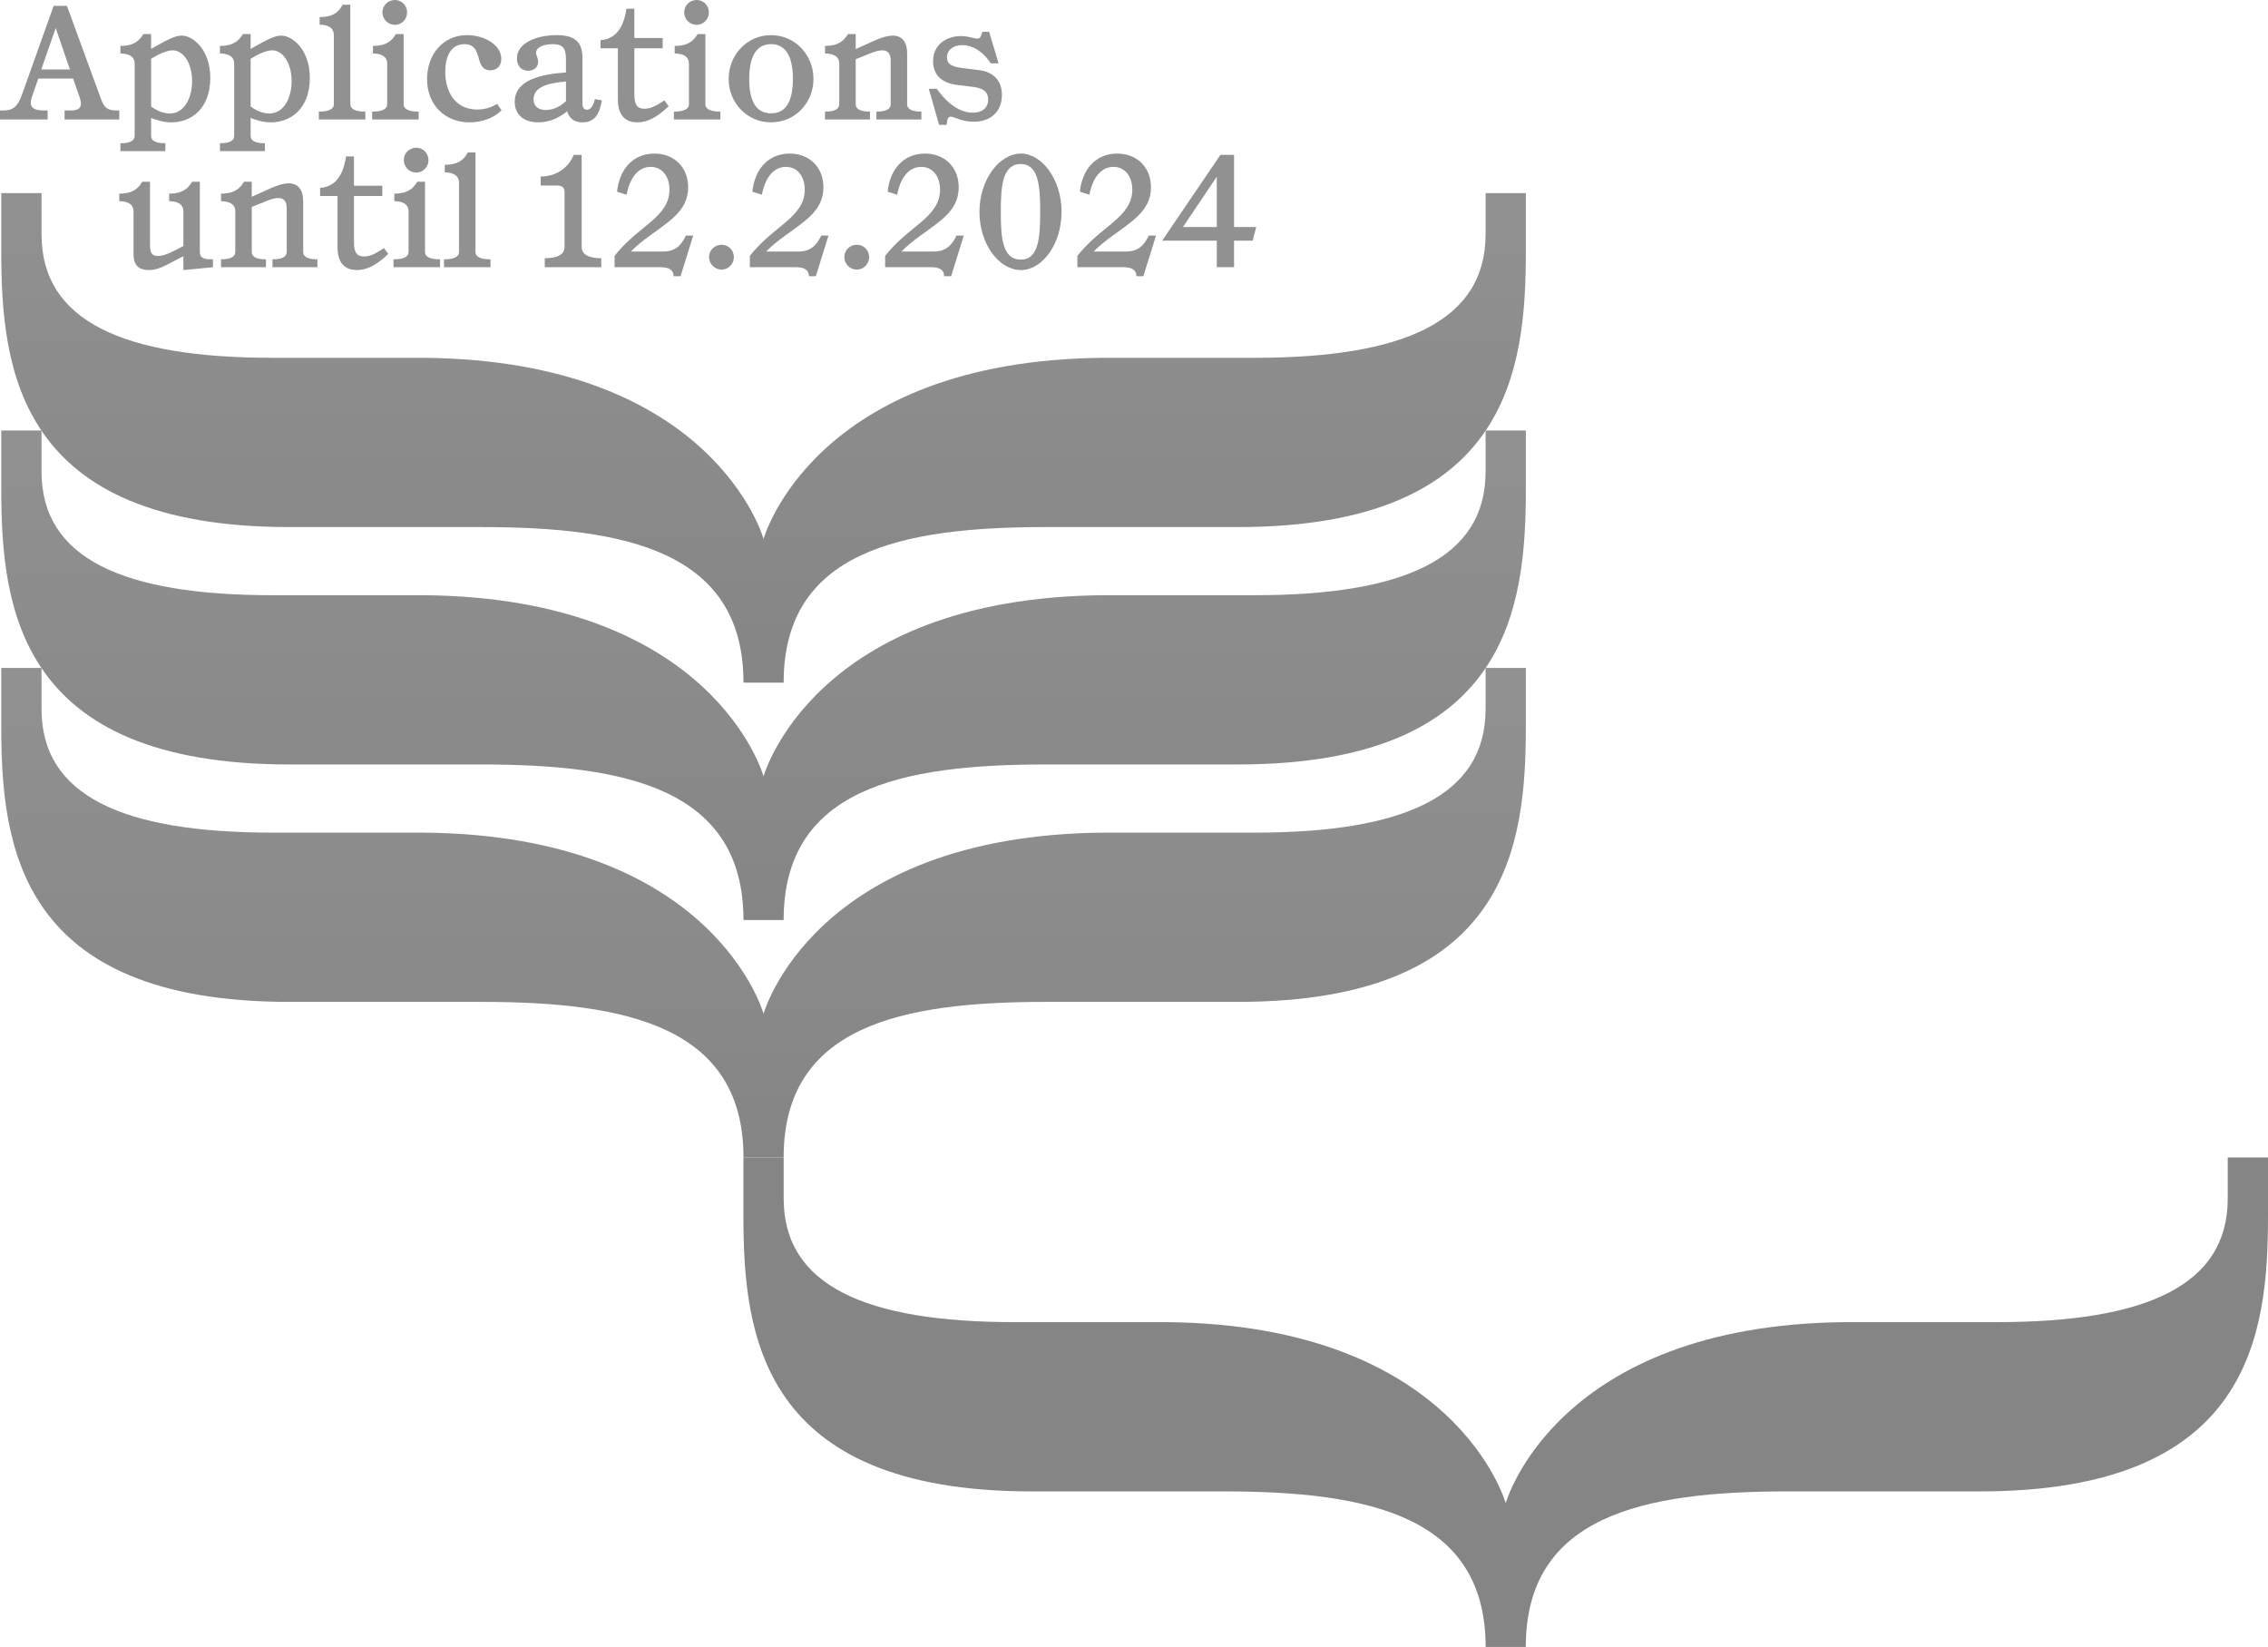
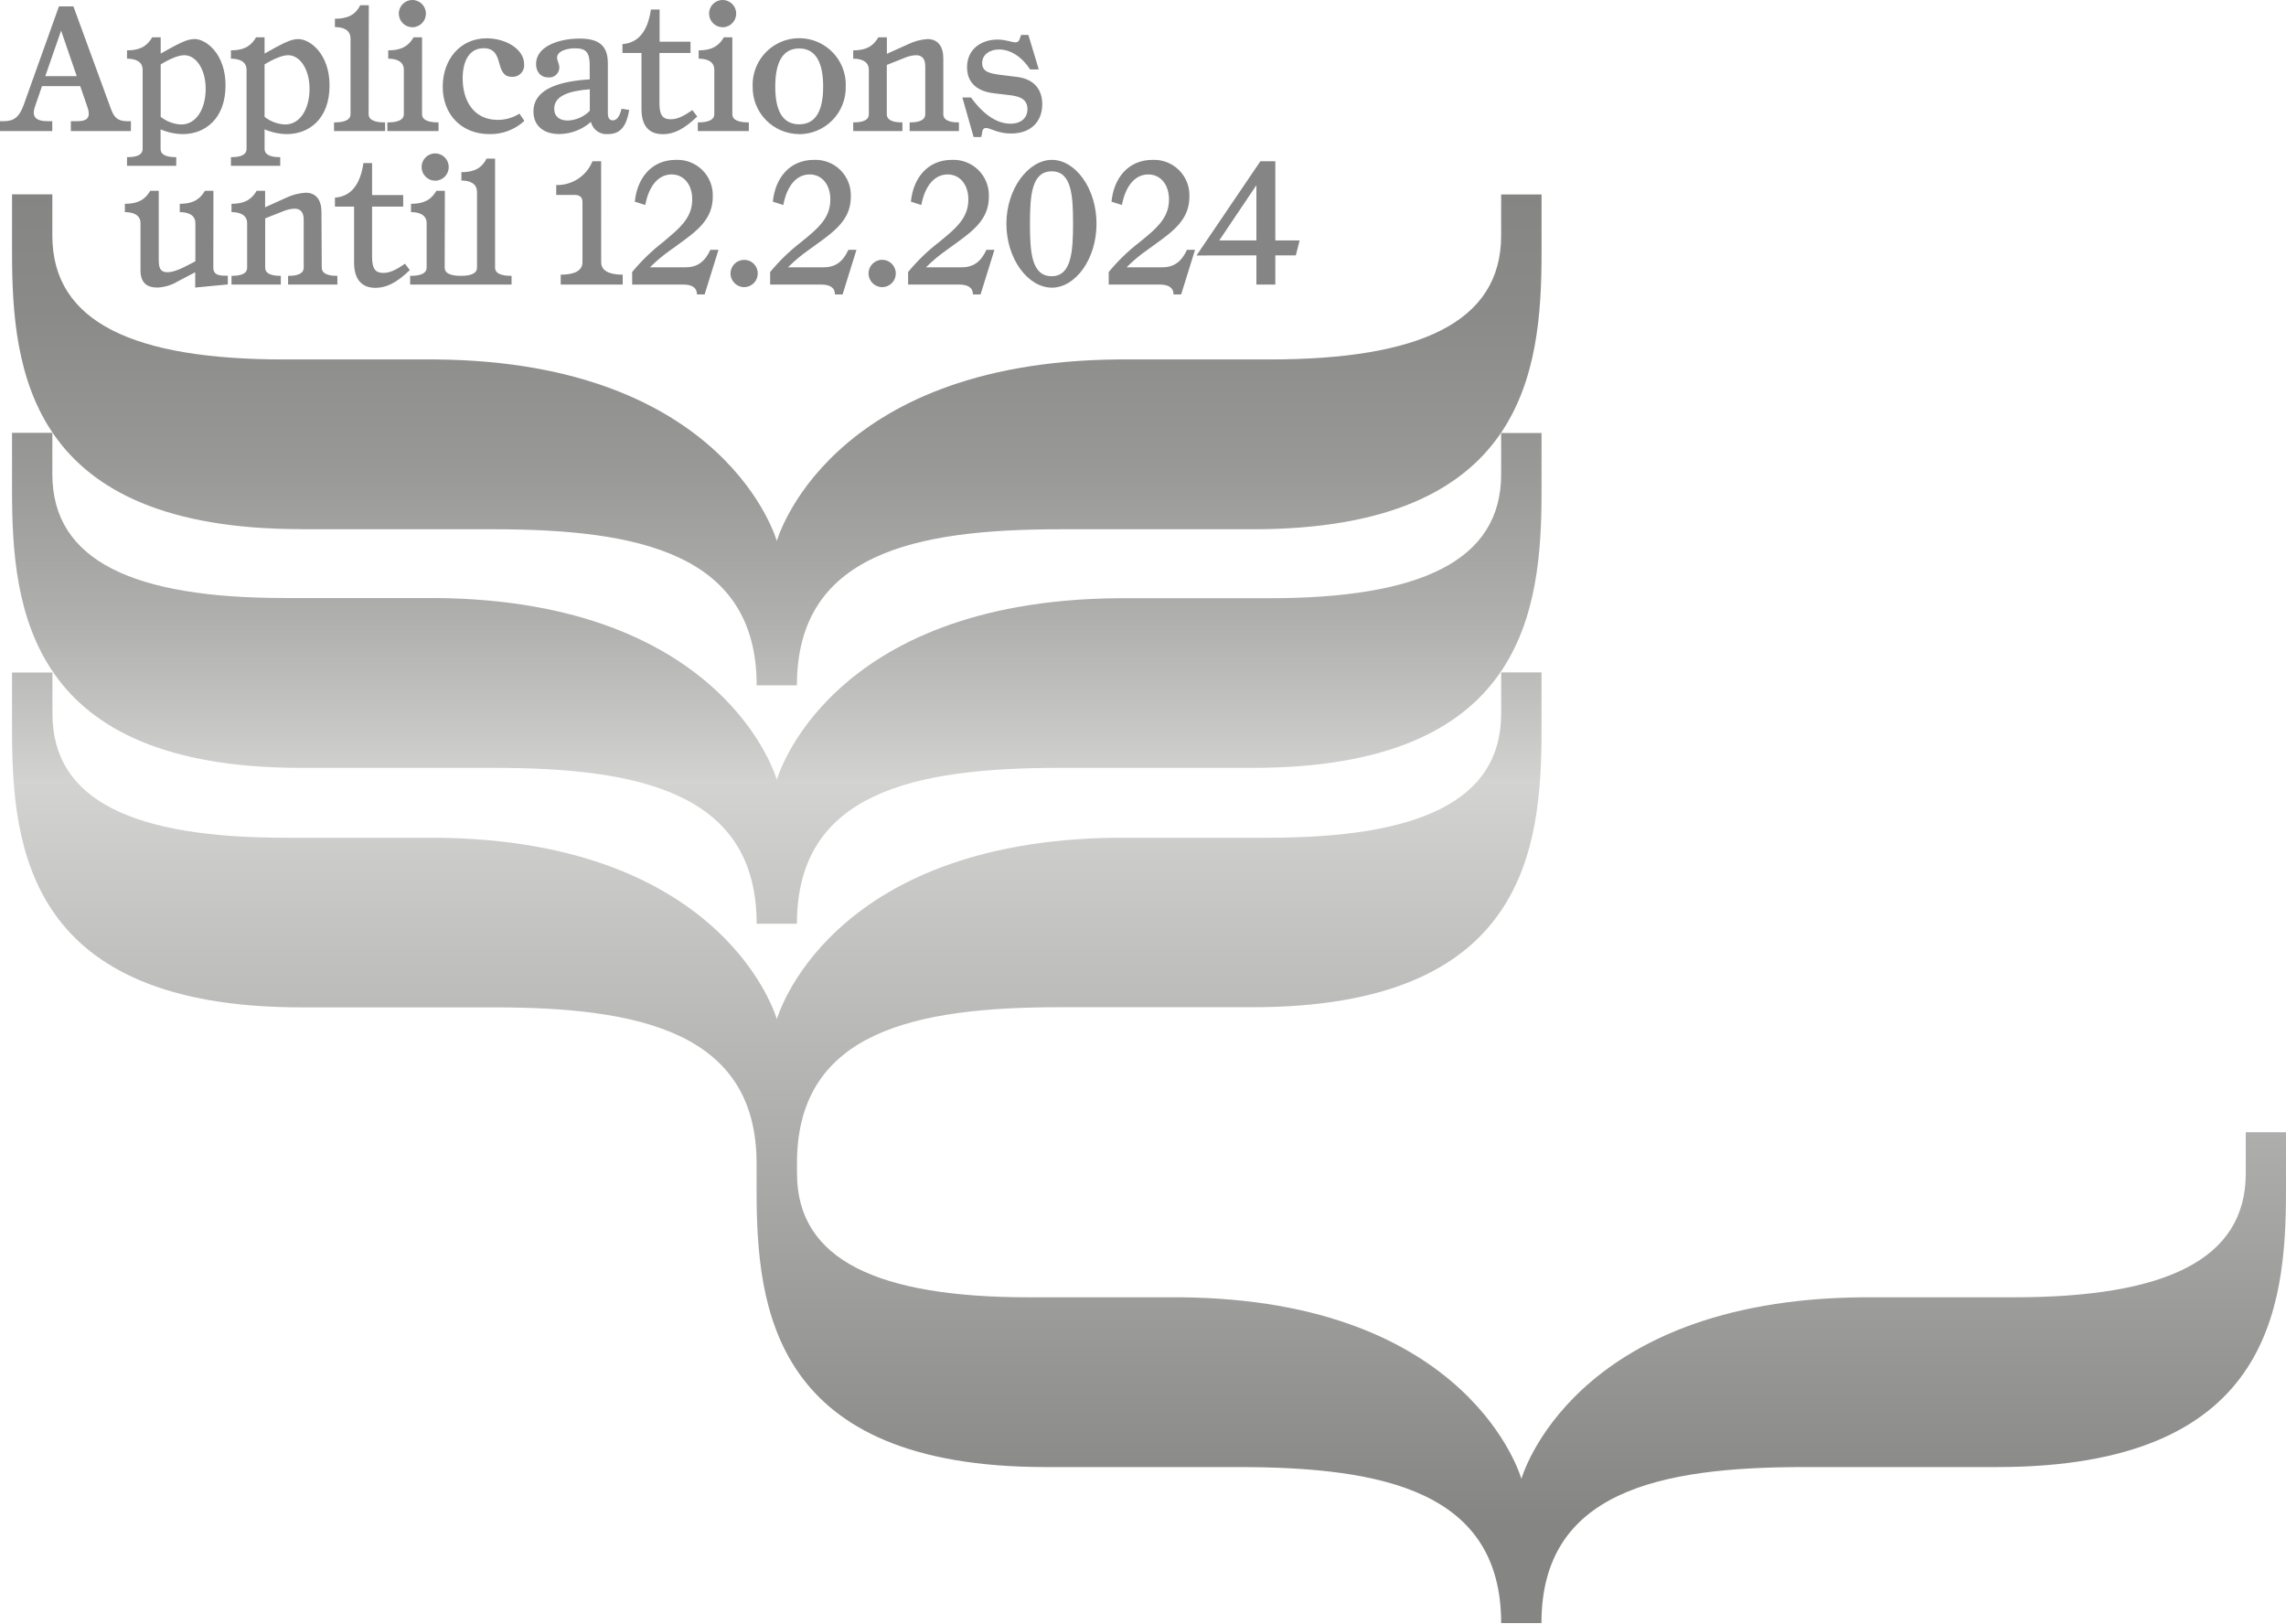
- <svg xmlns="http://www.w3.org/2000/svg" id="b" data-name="Ebene 2" viewBox="0 0 609.336 442.365">
+ <svg xmlns="http://www.w3.org/2000/svg" id="Ebene_1" data-name="Ebene 1" viewBox="0 0 630.76 447.87">
  <defs>
-     <linearGradient id="myGradient" gradientTransform="rotate(90)">
-       <stop offset="0%" stop-color="#919191" />
-       <stop offset="100%" stop-color="#868585" />
+     <style>.cls-1{fill:#858585;}.cls-2{fill:url(#Unbenannter_Verlauf_45);}</style>
+     <linearGradient id="Unbenannter_Verlauf_45" x1="317.04" y1="447.87" x2="317.04" y2="53.62" gradientUnits="userSpaceOnUse">
+       <stop offset="0.07" stop-color="#858584" />
+       <stop offset="0.41" stop-color="#b8b8b7" />
+       <stop offset="0.59" stop-color="#d3d3d2" />
+       <stop offset="0.59" stop-color="#d2d2d1" />
+       <stop offset="0.7" stop-color="#b0b0af" />
+       <stop offset="0.81" stop-color="#989897" />
+       <stop offset="0.92" stop-color="#8a8a89" />
+       <stop offset="1" stop-color="#858584" />
    </linearGradient>
  </defs>
-   <g id="c" data-name="Ebene 1">
-     <g>
-       <g>
-         <path d="m409.945,179.405v15.557c0,31.958-4.5,74.141-77.417,74.141h-51.608c-38.915,0-70.382,6.557-70.382,41.782h-10.79c0-35.225-31.468-41.782-70.383-41.782h-51.607C4.84,269.103.34,226.92.34,194.962v-15.557h10.818v11.057c0,23.345,21.952,33.18,62.09,33.18h40.547c77.988.651,91.34,48.623,91.34,48.623l.015.167v-.167s13.353-47.972,91.34-48.623h40.548c40.137,0,62.09-9.835,62.09-33.18v-11.057h10.817Z" fill="url('#myGradient')" />
-         <path d="m409.945,115.633v15.557c0,31.958-4.5,74.141-77.417,74.141h-51.608c-38.915,0-70.382,6.557-70.382,41.782h-10.79c0-35.225-31.468-41.782-70.383-41.782h-51.607C4.84,205.331.34,163.148.34,131.19v-15.557h10.818v11.057c0,23.345,21.952,33.18,62.09,33.18h40.547c77.988.651,91.34,48.623,91.34,48.623l.015.167v-.167s13.353-47.972,91.34-48.623h40.548c40.137,0,62.09-9.835,62.09-33.18v-11.057h10.817Z" fill="url('#myGradient')" />
-         <path d="m409.945,51.87v15.557c0,31.958-4.5,74.141-77.417,74.141h-51.608c-38.915,0-70.382,6.557-70.382,41.782h-10.79c0-35.225-31.468-41.782-70.383-41.782h-51.607C4.84,141.568.34,99.385.34,67.427v-15.557h10.818v11.057c0,23.345,21.952,33.18,62.09,33.18h40.547c77.988.651,91.34,48.623,91.34,48.623l.015.167v-.167s13.353-47.972,91.34-48.623h40.548c40.137,0,62.09-9.835,62.09-33.18v-11.057h10.817Z" fill="url('#myGradient')" />
-       </g>
-       <path d="m609.336,310.885v15.557c0,31.958-4.5,74.141-77.417,74.141h-51.608c-38.915,0-70.382,6.557-70.382,41.782h-10.79c0-35.225-31.468-41.782-70.383-41.782h-51.607c-72.918,0-77.418-42.183-77.418-74.141v-15.557h10.818v11.057c0,23.345,21.952,33.18,62.09,33.18h40.547c77.988.651,91.34,48.623,91.34,48.623l.015.167v-.167s13.353-47.972,91.34-48.623h40.548c40.137,0,62.09-9.835,62.09-33.18v-11.057h10.817Z" style="fill: #868585; stroke-width: 0px;" />
-       <g>
-         <path d="m32.053,29.673v2.423h-14.709v-2.423h1.573c2.253,0,3.443-.681,2.509-3.443l-1.786-5.145h-9.353l-1.7,4.932c-.893,2.593.128,3.656,3.188,3.656h1.021v2.423H0v-2.423h.893c2.508,0,3.826-.978,4.932-4.039L14.411,1.573h3.57l9.183,25.081c.808,2.168,1.615,3.019,4.166,3.019h.723Zm-20.958-11.011h7.695l-3.826-11.138-3.869,11.138Z" style="fill: #919191; stroke-width: 0px;" />
-         <path d="m56.498,20.915c0,8.332-5.187,11.946-10.415,11.946-1.998,0-3.869-.511-5.484-1.19v4.804c0,1.998,2.891,1.998,3.826,1.998v2.125h-12.073v-2.125c.936,0,3.826,0,3.826-1.998v-19.386c0-2.168-1.998-2.721-3.826-2.721v-2.04c3.741,0,5.144-1.488,6.164-3.188h2.083v3.996c4.421-2.508,6.419-3.571,8.205-3.571,3.061,0,7.694,3.784,7.694,11.351Zm-4.889.851c0-4.932-2.424-8.247-5.229-8.247-1.402,0-3.485.85-5.781,2.253v12.838c1.488,1.105,3.273,1.871,5.017,1.871,3.783,0,5.994-3.954,5.994-8.715Z" style="fill: #919191; stroke-width: 0px;" />
-         <path d="m83.237,20.915c0,8.332-5.187,11.946-10.415,11.946-1.998,0-3.869-.511-5.484-1.19v4.804c0,1.998,2.891,1.998,3.826,1.998v2.125h-12.073v-2.125c.936,0,3.826,0,3.826-1.998v-19.386c0-2.168-1.998-2.721-3.826-2.721v-2.04c3.741,0,5.144-1.488,6.164-3.188h2.083v3.996c4.421-2.508,6.419-3.571,8.205-3.571,3.061,0,7.694,3.784,7.694,11.351Zm-4.889.851c0-4.932-2.424-8.247-5.229-8.247-1.402,0-3.485.85-5.781,2.253v12.838c1.488,1.105,3.273,1.871,5.017,1.871,3.783,0,5.994-3.954,5.994-8.715Z" style="fill: #919191; stroke-width: 0px;" />
-         <path d="m94.121,27.972c0,1.998,3.103,1.998,4.038,1.998v2.126h-12.498v-2.126c.936,0,4.038,0,4.038-1.998V9.479c0-2.21-1.87-2.848-3.825-2.848v-2.041c3.272,0,5.059-1.105,6.164-3.315h2.083v26.696Z" style="fill: #919191; stroke-width: 0px;" />
-         <path d="m108.447,27.972c0,1.998,3.103,1.998,4.038,1.998v2.126h-12.498v-2.126c.936,0,4.038,0,4.038-1.998v-10.883c0-2.168-1.998-2.721-3.825-2.721v-2.04c3.74,0,5.144-1.488,6.164-3.188h2.083v18.832Zm-5.697-24.656c0-1.87,1.488-3.315,3.358-3.315,1.786,0,3.273,1.445,3.273,3.315s-1.487,3.358-3.273,3.358c-1.87,0-3.358-1.487-3.358-3.358Z" style="fill: #919191; stroke-width: 0px;" />
-         <path d="m114.739,21.256c0-6.547,4.208-11.818,10.755-11.818,4.549,0,9.183,2.551,9.183,6.377,0,1.998-1.275,3.061-2.976,3.061-2.083,0-2.636-1.615-3.104-3.316-.51-1.828-1.105-3.698-3.826-3.698-3.528,0-5.144,3.146-5.144,7.397,0,5.653,2.848,10.16,8.587,10.16,1.998,0,3.783-.553,5.356-1.531l1.19,1.743c-2.083,2.083-5.271,3.231-8.587,3.231-6.802,0-11.436-4.847-11.436-11.605Z" style="fill: #919191; stroke-width: 0px;" />
-         <path d="m161.713,26.952c-.638,3.698-1.955,5.909-5.187,5.909-2.423,0-3.655-1.233-4.166-2.977-2.21,1.871-4.889,2.977-7.736,2.977-3.911,0-6.335-2.083-6.335-5.527,0-5.823,7.058-7.438,13.774-7.864v-3.358c0-3.104-.766-4.251-3.571-4.251-2.296,0-4.464.766-4.464,2.296,0,.765.553,1.445.553,2.466,0,1.572-1.317,2.38-2.721,2.38-1.828,0-2.976-1.36-2.976-3.315,0-4.294,5.526-6.249,10.67-6.249,4.804,0,6.93,1.785,6.93,6.036v12.243c0,1.275.468,1.743,1.19,1.743s1.572-.468,2.168-2.849l1.87.341Zm-15.049,2.593c2.083,0,4.039-1.062,5.399-2.381v-5.271c-4.847.383-8.715,1.488-8.715,4.762,0,1.913,1.317,2.891,3.315,2.891Z" style="fill: #919191; stroke-width: 0px;" />
-         <path d="m161.331,12.966v-2.168c4.166-.298,6.249-3.528,6.972-8.46h2.125v7.864h7.609v2.764h-7.609v12.328c0,2.721.681,3.911,2.721,3.911,1.36,0,2.806-.51,5.314-2.253l1.19,1.572c-3.358,3.231-5.952,4.337-8.418,4.337-2.55,0-5.229-1.19-5.229-6.164v-13.731h-4.676Z" style="fill: #919191; stroke-width: 0px;" />
-         <path d="m189.517,27.972c0,1.998,3.103,1.998,4.038,1.998v2.126h-12.498v-2.126c.936,0,4.038,0,4.038-1.998v-10.883c0-2.168-1.998-2.721-3.825-2.721v-2.04c3.74,0,5.144-1.488,6.164-3.188h2.083v18.832Zm-5.697-24.656c0-1.87,1.488-3.315,3.358-3.315,1.786,0,3.273,1.445,3.273,3.315s-1.487,3.358-3.273,3.358c-1.87,0-3.358-1.487-3.358-3.358Z" style="fill: #919191; stroke-width: 0px;" />
-         <path d="m195.765,21.213c0-6.504,4.974-11.775,11.394-11.775s11.393,5.271,11.393,11.775c0,6.462-4.974,11.648-11.393,11.648s-11.394-5.187-11.394-11.648Zm17.26,0c0-5.696-1.7-9.353-5.866-9.353s-5.867,3.656-5.867,9.353c0,5.739,1.701,9.225,5.867,9.225s5.866-3.485,5.866-9.225Z" style="fill: #919191; stroke-width: 0px;" />
-         <path d="m243.718,27.972c0,1.998,2.891,1.998,3.826,1.998v2.126h-12.073v-2.126c.936,0,3.826,0,3.826-1.998v-11.817c0-1.913-.936-2.636-2.253-2.636-.851,0-1.785.255-2.891.68l-4.251,1.701v12.072c0,1.998,2.891,1.998,3.825,1.998v2.126h-12.072v-2.126c1.02,0,3.783-.042,3.825-1.955v-10.926c0-2.168-1.998-2.721-3.825-2.721v-2.04c3.74,0,5.144-1.488,6.164-3.188h2.083v4.039l5.186-2.339c1.743-.765,3.401-1.275,4.762-1.275,2.593,0,3.868,1.871,3.868,4.677v13.73Z" style="fill: #919191; stroke-width: 0px;" />
-         <path d="m252.306,33.541l-2.763-9.692h2.125c3.104,4.294,6.419,6.419,9.692,6.419,2.551,0,4.124-1.317,4.124-3.528,0-2.126-1.403-3.061-4.039-3.4l-4.208-.511c-3.613-.425-6.547-2.21-6.547-6.377,0-4.548,3.656-6.759,7.439-6.759,2.125,0,3.613.681,4.464.681.467,0,.765-.213.978-.766l.383-1.062h1.785l2.551,8.459h-2.126c-2.21-3.4-5.059-4.889-7.609-4.889-2.168,0-4.123,1.105-4.123,3.316,0,2.125,1.827,2.551,4.463,2.891l4.124.51c3.868.468,6.164,2.806,6.164,6.675,0,4.378-2.891,7.184-7.652,7.184-3.273,0-5.059-1.36-6.121-1.36-.34,0-.723.171-.851.809l-.255,1.402h-1.998Z" style="fill: #919191; stroke-width: 0px;" />
-         <path d="m53.69,67.649c0,1.998,1.701,1.998,3.528,1.998v2.126l-7.949.766v-3.741l-4.294,2.253c-2.21,1.147-3.655,1.488-5.016,1.488-2.296,0-4.081-.979-4.081-4.209v-11.563c0-2.168-1.998-2.721-3.826-2.721v-2.04c3.741,0,5.144-1.488,6.164-3.188h2.083v16.749c0,1.828.17,3.188,2.126,3.188.978,0,2.38-.34,4.889-1.657l1.955-1.021v-9.311c0-2.168-1.998-2.721-3.826-2.721v-2.04c3.741,0,5.145-1.488,6.164-3.188h2.083v18.832Z" style="fill: #919191; stroke-width: 0px;" />
-         <path d="m81.451,67.649c0,1.998,2.891,1.998,3.826,1.998v2.126h-12.073v-2.126c.936,0,3.826,0,3.826-1.998v-11.817c0-1.913-.936-2.636-2.253-2.636-.851,0-1.785.255-2.891.68l-4.251,1.701v12.072c0,1.998,2.891,1.998,3.825,1.998v2.126h-12.072v-2.126c1.02,0,3.783-.042,3.825-1.955v-10.926c0-2.168-1.998-2.721-3.825-2.721v-2.04c3.74,0,5.144-1.488,6.164-3.188h2.083v4.039l5.186-2.339c1.743-.765,3.401-1.275,4.762-1.275,2.593,0,3.868,1.871,3.868,4.677v13.73Z" style="fill: #919191; stroke-width: 0px;" />
-         <path d="m86,52.644v-2.168c4.166-.298,6.249-3.528,6.972-8.46h2.125v7.864h7.609v2.764h-7.609v12.328c0,2.721.681,3.911,2.721,3.911,1.36,0,2.806-.51,5.314-2.253l1.19,1.572c-3.358,3.231-5.952,4.337-8.418,4.337-2.551,0-5.229-1.19-5.229-6.164v-13.731h-4.676Z" style="fill: #919191; stroke-width: 0px;" />
-         <path d="m114.185,67.649c0,1.998,3.103,1.998,4.038,1.998v2.126h-12.498v-2.126c.936,0,4.038,0,4.038-1.998v-10.883c0-2.168-1.998-2.721-3.825-2.721v-2.04c3.74,0,5.144-1.488,6.164-3.188h2.083v18.832Zm-5.697-24.656c0-1.87,1.488-3.315,3.358-3.315,1.786,0,3.273,1.445,3.273,3.315s-1.487,3.358-3.273,3.358c-1.87,0-3.358-1.487-3.358-3.358Z" style="fill: #919191; stroke-width: 0px;" />
-         <path d="m127.746,67.649c0,1.998,3.103,1.998,4.038,1.998v2.126h-12.498v-2.126c.936,0,4.038,0,4.038-1.998v-18.492c0-2.21-1.87-2.848-3.825-2.848v-2.041c3.272,0,5.059-1.105,6.164-3.315h2.083v26.696Z" style="fill: #919191; stroke-width: 0px;" />
-         <path d="m156.271,66.332c0,2.806,3.613,3.019,5.271,3.019v2.423h-15.177v-2.423c1.658,0,5.314-.213,5.314-3.019v-14.794c0-1.232-.809-1.7-1.871-1.7h-4.549v-2.423c4.549,0,7.652-2.721,8.885-5.824h2.126v24.741Z" style="fill: #919191; stroke-width: 0px;" />
-         <path d="m186.24,63.271l-3.4,10.925h-1.87c0-1.657-1.19-2.423-3.443-2.423h-12.414v-3.061c2.679-3.316,5.06-5.271,7.61-7.354l1.7-1.403c3.528-2.933,5.441-5.483,5.441-9.012,0-3.656-2.041-6.122-5.059-6.122-2.977,0-5.484,2.381-6.462,7.482l-2.551-.808c.553-5.824,4.123-10.245,10.032-10.245,5.271,0,9.055,3.655,9.055,9.055,0,5.441-3.783,8.289-8.374,11.605l-1.828,1.317c-2.041,1.488-3.613,2.721-5.187,4.336h8.673c2.891,0,4.761-1.317,6.121-4.293h1.955Z" style="fill: #919191; stroke-width: 0px;" />
-         <path d="m190.492,69.053c0-1.87,1.53-3.315,3.358-3.315s3.316,1.445,3.316,3.315-1.488,3.358-3.316,3.358-3.358-1.488-3.358-3.358Z" style="fill: #919191; stroke-width: 0px;" />
-         <path d="m222.588,63.271l-3.4,10.925h-1.87c0-1.657-1.19-2.423-3.443-2.423h-12.414v-3.061c2.679-3.316,5.06-5.271,7.61-7.354l1.7-1.403c3.528-2.933,5.441-5.483,5.441-9.012,0-3.656-2.041-6.122-5.059-6.122-2.977,0-5.484,2.381-6.462,7.482l-2.551-.808c.553-5.824,4.123-10.245,10.032-10.245,5.271,0,9.055,3.655,9.055,9.055,0,5.441-3.783,8.289-8.374,11.605l-1.828,1.317c-2.041,1.488-3.613,2.721-5.187,4.336h8.673c2.891,0,4.761-1.317,6.121-4.293h1.955Z" style="fill: #919191; stroke-width: 0px;" />
-         <path d="m226.84,69.053c0-1.87,1.53-3.315,3.358-3.315s3.316,1.445,3.316,3.315-1.488,3.358-3.316,3.358-3.358-1.488-3.358-3.358Z" style="fill: #919191; stroke-width: 0px;" />
-         <path d="m258.936,63.271l-3.4,10.925h-1.87c0-1.657-1.19-2.423-3.443-2.423h-12.414v-3.061c2.679-3.316,5.06-5.271,7.61-7.354l1.7-1.403c3.528-2.933,5.441-5.483,5.441-9.012,0-3.656-2.041-6.122-5.059-6.122-2.977,0-5.484,2.381-6.462,7.482l-2.551-.808c.553-5.824,4.123-10.245,10.032-10.245,5.271,0,9.055,3.655,9.055,9.055,0,5.441-3.783,8.289-8.374,11.605l-1.828,1.317c-2.041,1.488-3.613,2.721-5.187,4.336h8.673c2.891,0,4.761-1.317,6.121-4.293h1.955Z" style="fill: #919191; stroke-width: 0px;" />
-         <path d="m263.145,56.895c0-8.63,5.356-15.644,11.138-15.644,5.696,0,10.925,7.014,10.925,15.644,0,8.758-5.229,15.645-10.925,15.645-5.824,0-11.138-6.887-11.138-15.645Zm16.324,0c0-6.844-.426-12.838-5.229-12.838-4.931,0-5.356,5.994-5.356,12.838,0,6.972.426,12.838,5.356,12.838,4.804,0,5.229-5.866,5.229-12.838Z" style="fill: #919191; stroke-width: 0px;" />
-         <path d="m310.587,63.271l-3.4,10.925h-1.87c0-1.657-1.19-2.423-3.443-2.423h-12.414v-3.061c2.679-3.316,5.06-5.271,7.61-7.354l1.7-1.403c3.528-2.933,5.441-5.483,5.441-9.012,0-3.656-2.041-6.122-5.059-6.122-2.977,0-5.484,2.381-6.462,7.482l-2.551-.808c.553-5.824,4.123-10.245,10.032-10.245,5.271,0,9.055,3.655,9.055,9.055,0,5.441-3.783,8.289-8.374,11.605l-1.828,1.317c-2.041,1.488-3.613,2.721-5.187,4.336h8.673c2.891,0,4.761-1.317,6.121-4.293h1.955Z" style="fill: #919191; stroke-width: 0px;" />
-         <path d="m312.246,64.632l15.644-23.041h3.656v19.385h5.951l-.935,3.656h-5.017v7.142h-4.634v-7.142h-14.666Zm5.568-3.656h9.098v-13.519l-9.098,13.519Z" style="fill: #919191; stroke-width: 0px;" />
-       </g>
-     </g>
-   </g>
+   <path class="cls-1" d="M346.67,51.1V66.34H336.42Zm0,19.36v8.05h5.22V70.46h5.66l1.05-4.12h-6.71V44.49h-4.12l-17.63,26Zm-19.16-1.53c-1.53,3.35-3.64,4.83-6.9,4.83h-9.77a42.48,42.48,0,0,1,5.84-4.88l2.06-1.49c5.18-3.73,9.44-6.94,9.44-13.08A9.75,9.75,0,0,0,318,44.11c-6.66,0-10.69,5-11.31,11.54l2.87.91c1.11-5.74,3.93-8.43,7.29-8.43s5.7,2.78,5.7,6.9-2.16,6.85-6.13,10.16l-1.92,1.58a52.52,52.52,0,0,0-8.58,8.29v3.45h14c2.54,0,3.88.86,3.88,2.73h2.11l3.83-12.31Zm-37.32,7.28c-5.56,0-6-6.61-6-14.47s.48-14.47,6-14.47,5.89,6.76,5.89,14.47-.48,14.47-5.89,14.47m.05,3.16c6.42,0,12.31-7.76,12.31-17.63s-5.89-17.63-12.31-17.63S277.69,52,277.69,61.74s6,17.63,12.55,17.63M272.18,68.93c-1.54,3.35-3.64,4.83-6.9,4.83H255.5a43.2,43.2,0,0,1,5.85-4.88l2.06-1.49c5.17-3.73,9.44-6.94,9.44-13.08a9.76,9.76,0,0,0-10.21-10.2c-6.66,0-10.68,5-11.3,11.54l2.87.91c1.1-5.74,3.93-8.43,7.28-8.43s5.7,2.78,5.7,6.9-2.15,6.85-6.13,10.16l-1.91,1.58a52.52,52.52,0,0,0-8.58,8.29v3.45h14c2.54,0,3.88.86,3.88,2.73h2.11l3.83-12.31Zm-28.75,10.3a3.76,3.76,0,0,0,3.74-3.79,3.76,3.76,0,0,0-7.52,0,3.79,3.79,0,0,0,3.78,3.79m-9.34-10.3c-1.53,3.35-3.64,4.83-6.9,4.83h-9.77a42.48,42.48,0,0,1,5.84-4.88l2.06-1.49c5.18-3.73,9.44-6.94,9.44-13.08a9.75,9.75,0,0,0-10.2-10.2c-6.66,0-10.69,5-11.31,11.54l2.88.91c1.1-5.74,3.92-8.43,7.28-8.43s5.7,2.78,5.7,6.9S227,61.88,223,65.19l-1.92,1.58a52.92,52.92,0,0,0-8.58,8.29v3.45h14c2.54,0,3.88.86,3.88,2.73h2.11l3.83-12.31Zm-28.74,10.3a3.75,3.75,0,0,0,3.73-3.79,3.71,3.71,0,0,0-3.73-3.74,3.76,3.76,0,0,0-3.79,3.74,3.8,3.8,0,0,0,3.79,3.79M196,68.93c-1.53,3.35-3.64,4.83-6.89,4.83h-9.78a43.2,43.2,0,0,1,5.85-4.88l2.06-1.49c5.17-3.73,9.43-6.94,9.43-13.08a9.75,9.75,0,0,0-10.2-10.2c-6.66,0-10.68,5-11.31,11.54l2.88.91c1.1-5.74,3.93-8.43,7.28-8.43S191,50.91,191,55s-2.15,6.85-6.13,10.16L183,66.77a52.89,52.89,0,0,0-8.57,8.29v3.45h14c2.54,0,3.88.86,3.88,2.73h2.11l3.83-12.31ZM165.87,44.49h-2.39a10.5,10.5,0,0,1-10,6.57v2.73h5.13c1.2,0,2.11.52,2.11,1.91V72.37c0,3.17-4.12,3.41-6,3.41v2.73h17.1V75.78c-1.87,0-5.94-.24-5.94-3.41Zm-29.27-.72h-2.35c-1.24,2.49-3.26,3.74-6.94,3.74v2.3c2.2,0,4.31.72,4.31,3.21V73.86c0,2.25-3.5,2.25-4.55,2.25v2.4h14.08v-2.4c-1.05,0-4.55,0-4.55-2.25Zm-13.85,8.87h-2.34c-1.15,1.91-2.73,3.59-7,3.59v2.3c2.06,0,4.31.62,4.31,3.07V73.86c0,2.25-3.5,2.25-4.55,2.25v2.4h14.09v-2.4c-1.06,0-4.56,0-4.56-2.25Zm-2.63-2.78a3.75,3.75,0,0,0,3.69-3.79,3.74,3.74,0,0,0-7.48,0,3.77,3.77,0,0,0,3.79,3.79M97.7,57V72.42c0,5.61,3,7,5.89,7s5.7-1.25,9.49-4.89l-1.34-1.77c-2.83,2-4.46,2.54-6,2.54-2.3,0-3.07-1.34-3.07-4.41V57h8.58V53.83h-8.58V45h-2.39c-.82,5.56-3.17,9.2-7.86,9.53V57Zm-9,1.44c0-3.17-1.44-5.27-4.36-5.27A14.28,14.28,0,0,0,79,54.55l-5.85,2.64V52.64H70.82c-1.15,1.91-2.73,3.59-6.94,3.59v2.3c2.06,0,4.31.62,4.31,3.07V73.91c0,2.15-3.16,2.2-4.31,2.2v2.4h13.6v-2.4c-1,0-4.31,0-4.31-2.25V60.25L78,58.34a9.34,9.34,0,0,1,3.26-.77c1.48,0,2.54.82,2.54,3V73.86c0,2.25-3.26,2.25-4.31,2.25v2.4h13.6v-2.4c-1,0-4.31,0-4.31-2.25ZM58.89,52.64H56.55c-1.15,1.91-2.73,3.59-6.95,3.59v2.3c2.06,0,4.31.62,4.31,3.07V72.09l-2.2,1.15c-2.83,1.48-4.41,1.87-5.51,1.87-2.2,0-2.4-1.54-2.4-3.6V52.64H41.46c-1.15,1.91-2.73,3.59-7,3.59v2.3c2.06,0,4.31.62,4.31,3.07v13c0,3.64,2,4.74,4.6,4.74a11.78,11.78,0,0,0,5.65-1.68l4.84-2.54v4.22l9-.86v-2.4c-2.06,0-4,0-4-2.25Z" />
+   <path class="cls-1" d="M270.77,37.8l.29-1.58c.14-.72.57-.91,1-.91,1.19,0,3.21,1.53,6.9,1.53,5.36,0,8.62-3.16,8.62-8.1,0-4.36-2.59-7-7-7.52L276,20.65c-3-.39-5-.86-5-3.26s2.21-3.74,4.65-3.74c2.88,0,6.09,1.68,8.58,5.51h2.39l-2.87-9.53h-2l-.43,1.2a1.1,1.1,0,0,1-1.11.86c-1,0-2.63-.77-5-.77-4.26,0-8.38,2.49-8.38,7.62,0,4.7,3.3,6.71,7.38,7.19l4.74.57c3,.38,4.55,1.44,4.55,3.83s-1.77,4-4.65,4c-3.69,0-7.42-2.4-10.92-7.23h-2.39l3.11,10.92ZM260.28,16.05c0-3.16-1.44-5.27-4.36-5.27a14.21,14.21,0,0,0-5.37,1.44l-5.84,2.63V10.3h-2.35c-1.15,1.92-2.73,3.59-6.94,3.59v2.3c2.06,0,4.31.63,4.31,3.07V31.57c0,2.16-3.16,2.2-4.31,2.2v2.4H249v-2.4c-1.05,0-4.31,0-4.31-2.25V17.92L249.5,16a9.34,9.34,0,0,1,3.26-.77c1.48,0,2.54.82,2.54,3V31.52c0,2.25-3.26,2.25-4.31,2.25v2.4h13.6v-2.4c-1,0-4.31,0-4.31-2.25ZM220.52,34.3c-4.7,0-6.61-3.93-6.61-10.4s1.91-10.53,6.61-10.53,6.61,4.12,6.61,10.53-1.92,10.4-6.61,10.4m0,2.73A12.88,12.88,0,0,0,233.36,23.9a12.85,12.85,0,1,0-25.68,0A12.87,12.87,0,0,0,220.52,37M202.07,10.3h-2.34c-1.15,1.92-2.74,3.59-6.95,3.59v2.3c2.06,0,4.31.63,4.31,3.07V31.52c0,2.25-3.5,2.25-4.55,2.25v2.4h14.08v-2.4c-1.05,0-4.55,0-4.55-2.25Zm-2.63-2.78a3.75,3.75,0,0,0,3.69-3.78,3.74,3.74,0,1,0-7.48,0,3.77,3.77,0,0,0,3.79,3.78M177,14.61V30.09c0,5.6,3,6.94,5.89,6.94s5.7-1.24,9.49-4.88l-1.35-1.78c-2.82,2-4.45,2.54-6,2.54-2.3,0-3.07-1.34-3.07-4.4V14.61h8.57V11.5H182V2.63h-2.4c-.81,5.56-3.16,9.2-7.85,9.54v2.44ZM152.92,30c0-3.69,4.36-4.94,9.82-5.37v5.94a9,9,0,0,1-6.08,2.69c-2.25,0-3.74-1.11-3.74-3.26M171.51,30c-.67,2.68-1.63,3.21-2.44,3.21s-1.35-.53-1.35-2V17.44c0-4.79-2.39-6.8-7.81-6.8-5.79,0-12,2.2-12,7,0,2.2,1.29,3.73,3.35,3.73a2.78,2.78,0,0,0,3.07-2.68c0-1.15-.62-1.91-.62-2.78,0-1.72,2.44-2.58,5-2.58,3.16,0,4,1.29,4,4.79v3.78c-7.57.48-15.52,2.3-15.52,8.86,0,3.88,2.73,6.23,7.14,6.23a13.47,13.47,0,0,0,8.72-3.35A4.4,4.4,0,0,0,167.77,37c3.64,0,5.13-2.49,5.85-6.66ZM135,37a13.75,13.75,0,0,0,9.68-3.64l-1.34-2a11.27,11.27,0,0,1-6,1.72c-6.47,0-9.68-5.08-9.68-11.45,0-4.79,1.83-8.33,5.8-8.33,3.07,0,3.74,2.1,4.31,4.16s1.15,3.74,3.5,3.74a3.17,3.17,0,0,0,3.35-3.45c0-4.31-5.22-7.18-10.34-7.18-7.38,0-12.12,5.94-12.12,13.31C122.12,31.57,127.34,37,135,37M116.46,10.3h-2.34c-1.15,1.92-2.73,3.59-7,3.59v2.3c2.06,0,4.31.63,4.31,3.07V31.52c0,2.25-3.5,2.25-4.55,2.25v2.4H121v-2.4c-1.05,0-4.55,0-4.55-2.25Zm-2.63-2.78a3.75,3.75,0,0,0,3.69-3.78,3.74,3.74,0,1,0-7.48,0,3.77,3.77,0,0,0,3.79,3.78M101.76,1.44H99.41c-1.25,2.49-3.26,3.73-7,3.73v2.3c2.21,0,4.31.72,4.31,3.21V31.52c0,2.25-3.49,2.25-4.55,2.25v2.4h14.09v-2.4c-1.06,0-4.55,0-4.55-2.25ZM78.66,34.35A9.79,9.79,0,0,1,73,32.24V17.77c2.59-1.58,4.94-2.54,6.52-2.54,3.16,0,5.89,3.74,5.89,9.3,0,5.36-2.49,9.82-6.76,9.82m3.6-23.57c-2,0-4.27,1.2-9.25,4V10.3H70.66c-1.15,1.92-2.73,3.59-6.94,3.59v2.3c2.06,0,4.31.63,4.31,3.07V41.1c0,2.26-3.26,2.26-4.31,2.26v2.39h13.6V43.36c-1,0-4.31,0-4.31-2.26V35.69A15.94,15.94,0,0,0,79.19,37C85.08,37,90.93,33,90.93,23.57c0-8.53-5.22-12.79-8.67-12.79M50,34.35a9.79,9.79,0,0,1-5.66-2.11V17.77c2.59-1.58,4.94-2.54,6.52-2.54,3.16,0,5.89,3.74,5.89,9.3,0,5.36-2.49,9.82-6.75,9.82m3.59-23.57c-2,0-4.26,1.2-9.25,4V10.3H42c-1.15,1.92-2.73,3.59-6.95,3.59v2.3c2.06,0,4.31.63,4.31,3.07V41.1c0,2.26-3.26,2.26-4.31,2.26v2.39H48.63V43.36c-1.06,0-4.32,0-4.32-2.26V35.69A15.94,15.94,0,0,0,50.49,37c5.9,0,11.74-4.07,11.74-13.46,0-8.53-5.22-12.79-8.67-12.79m-36.7-2.3L21.17,21H12.5Zm18.45,25c-2.88,0-3.79-1-4.7-3.4L20.26,1.77h-4L6.56,28.89C5.32,32.34,3.83,33.44,1,33.44H0v2.73H14.42V33.44H13.27c-3.45,0-4.6-1.2-3.59-4.12l1.91-5.56H22.13l2,5.8c1.05,3.11-.29,3.88-2.83,3.88H19.55v2.73H36.12V33.44Z" />
+   <path class="cls-2" d="M630.76,312.41v16c0,32.92-4.64,76.38-79.76,76.38H497.83c-40.09,0-72.51,6.76-72.51,43.05H414.2c0-36.29-32.42-43.05-72.51-43.05H288.52c-75.12,0-79.76-43.46-79.76-76.38V321h0c0-36.29-32.42-43.05-72.51-43.05H83.08C8,277.94,3.32,234.48,3.32,201.56v-16H14.47v11.39c0,24.05,22.61,34.19,64,34.19h41.78c80.34.67,94.1,50.09,94.1,50.09l0,.23v-.23s13.75-49.42,94.1-50.09H350.2c41.35,0,64-10.14,64-34.19V185.53h11.14v16c0,32.92-4.63,76.38-79.76,76.38H292.39c-39.73,0-71.91,6.66-72.48,42.1v3.76c0,24.05,22.62,34.18,64,34.18h41.78c80.34.67,94.1,50.1,94.1,50.1l0,.22v-.22s13.76-49.43,94.1-50.1h41.77c41.35,0,64-10.13,64-34.18V312.41ZM83.09,211.87h53.17c40.1,0,72.52,6.76,72.52,43h11.11c0-36.29,32.43-43,72.52-43h53.17c75.13,0,79.77-43.46,79.77-76.39v-16H414.2v11.4c0,24.05-22.61,34.18-64,34.18H308.45c-80.35.67-94.11,50.1-94.11,50.1v0S200.57,165.7,120.22,165H78.44c-41.35,0-64-10.13-64-34.18v-11.4H3.32v16C3.32,168.41,8,211.87,83.09,211.87Zm0-65.83h53.17c40.1,0,72.52,6.76,72.52,43.05h11.11c0-36.29,32.43-43.05,72.52-43.05h53.17c75.13,0,79.77-43.46,79.77-76.39v-16H414.2V65c0,24-22.61,34.18-64,34.18H308.45c-80.35.67-94.11,50.1-94.11,50.1v0s-13.76-49.43-94.11-50.1H78.44c-41.35,0-64-10.13-64-34.18V53.62H3.32v16C3.32,102.58,8,146,83.09,146Z" />
</svg>
